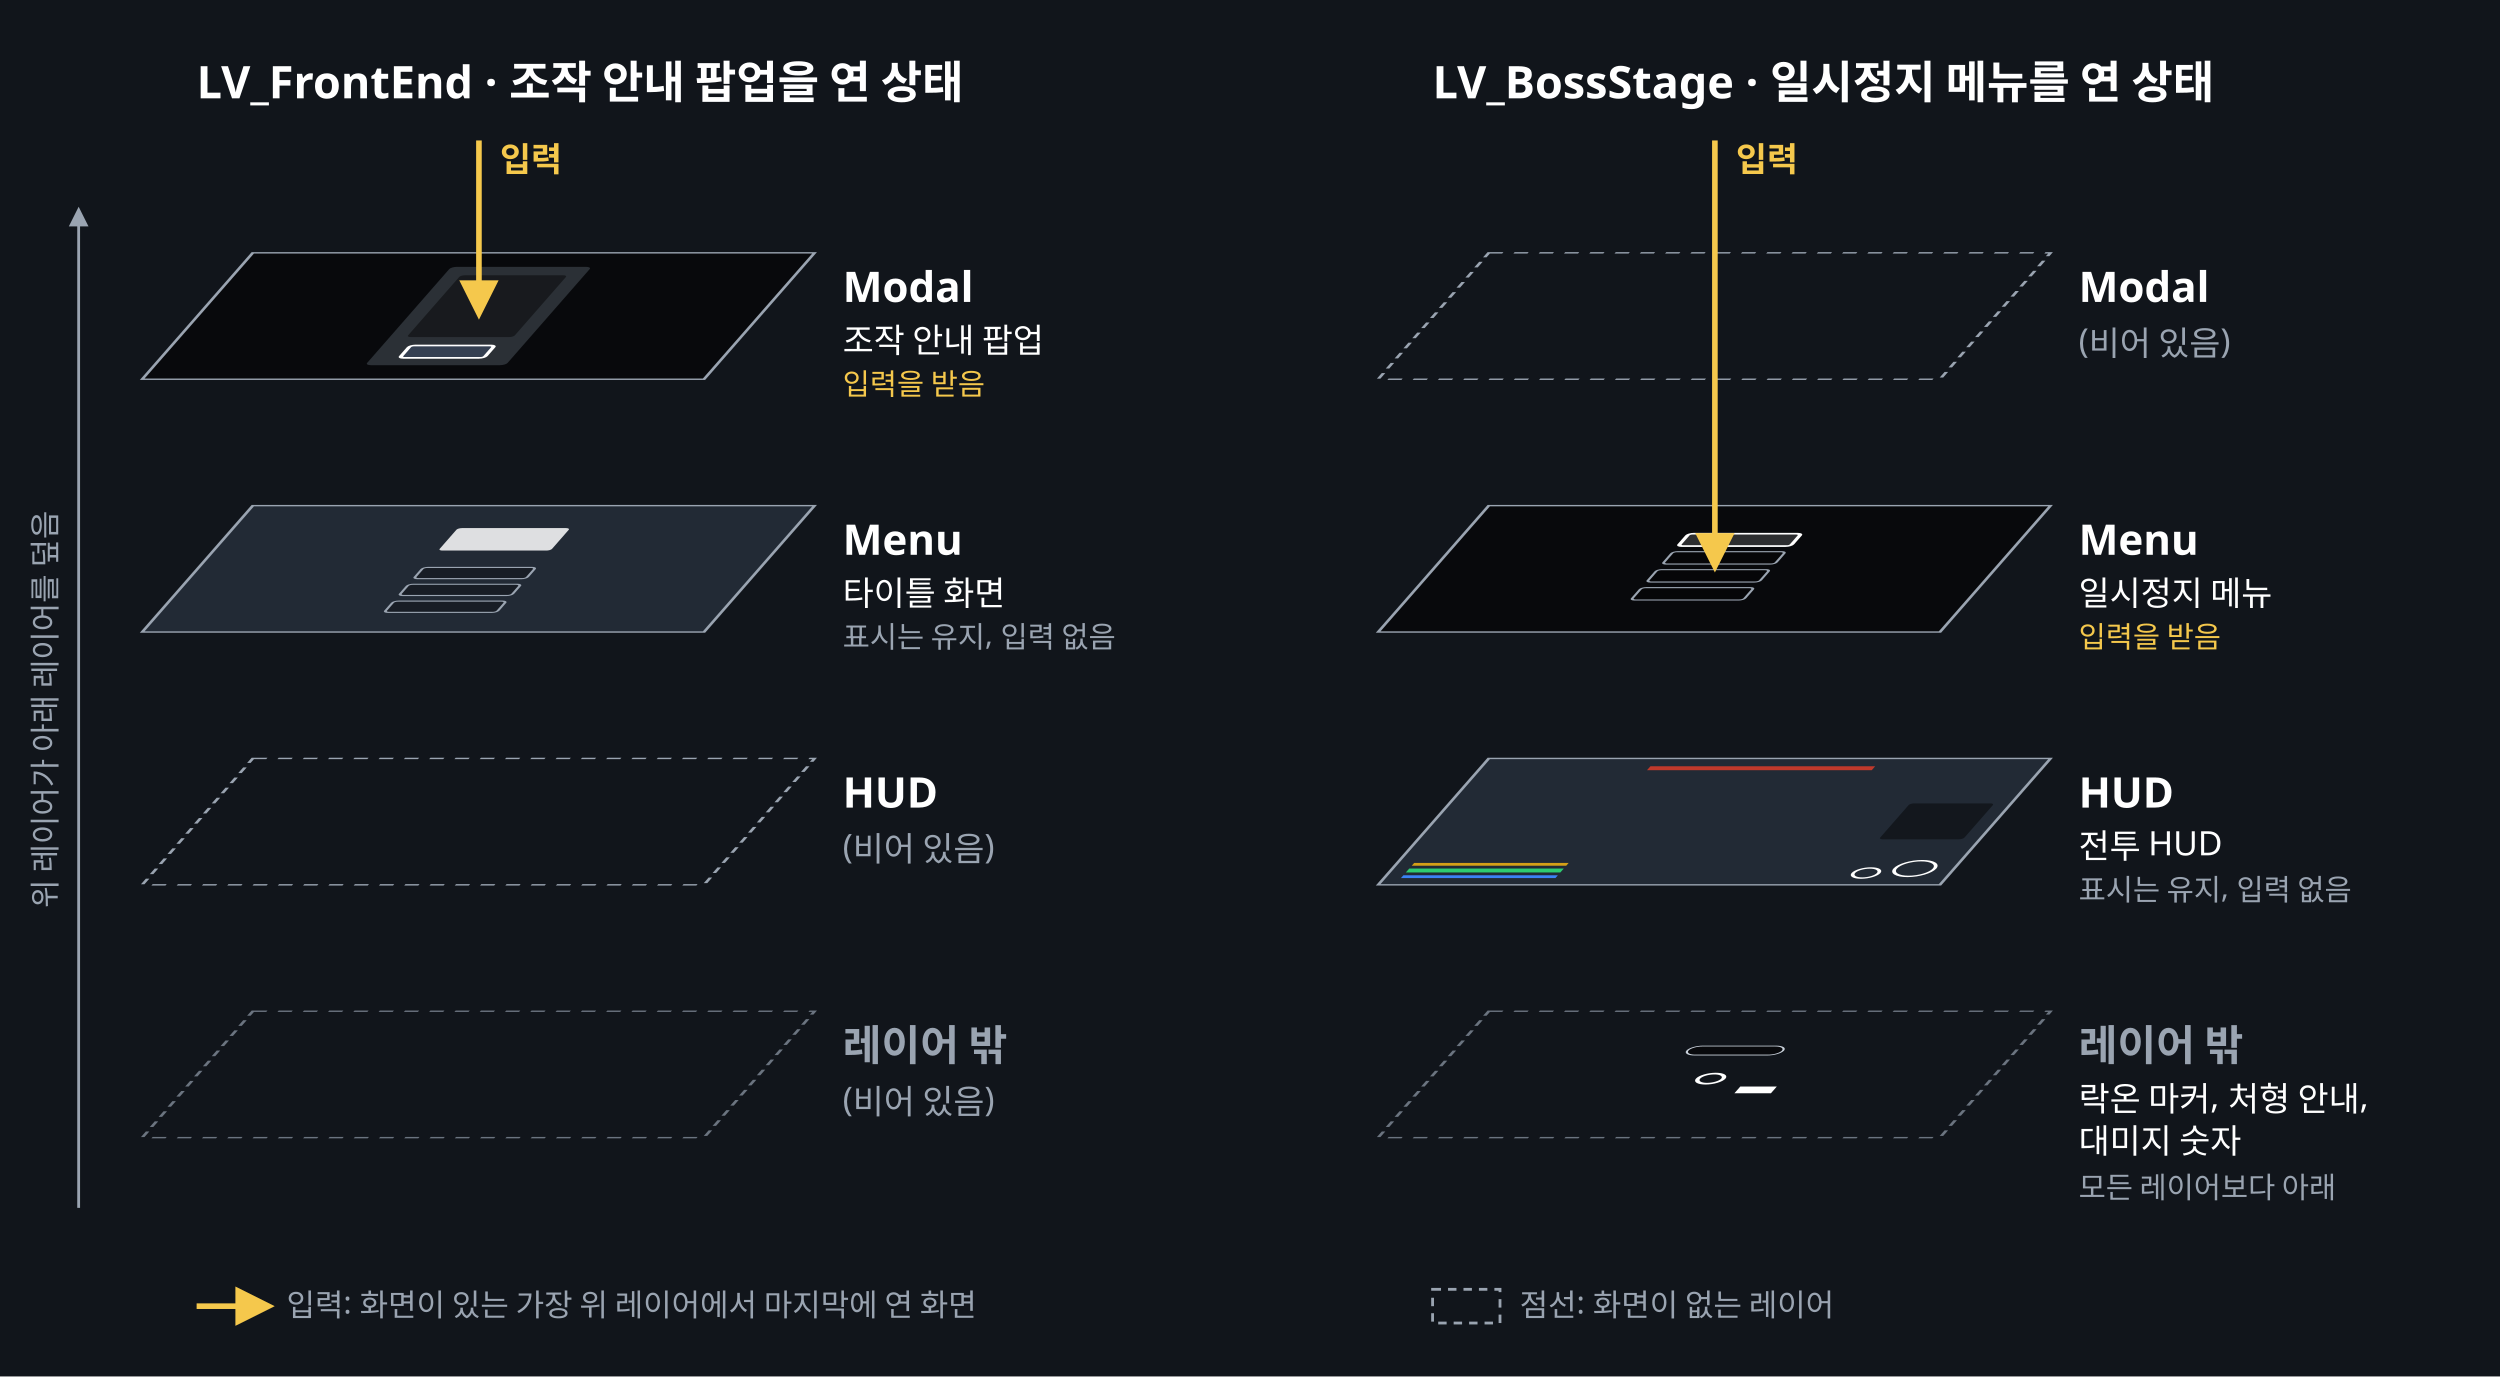
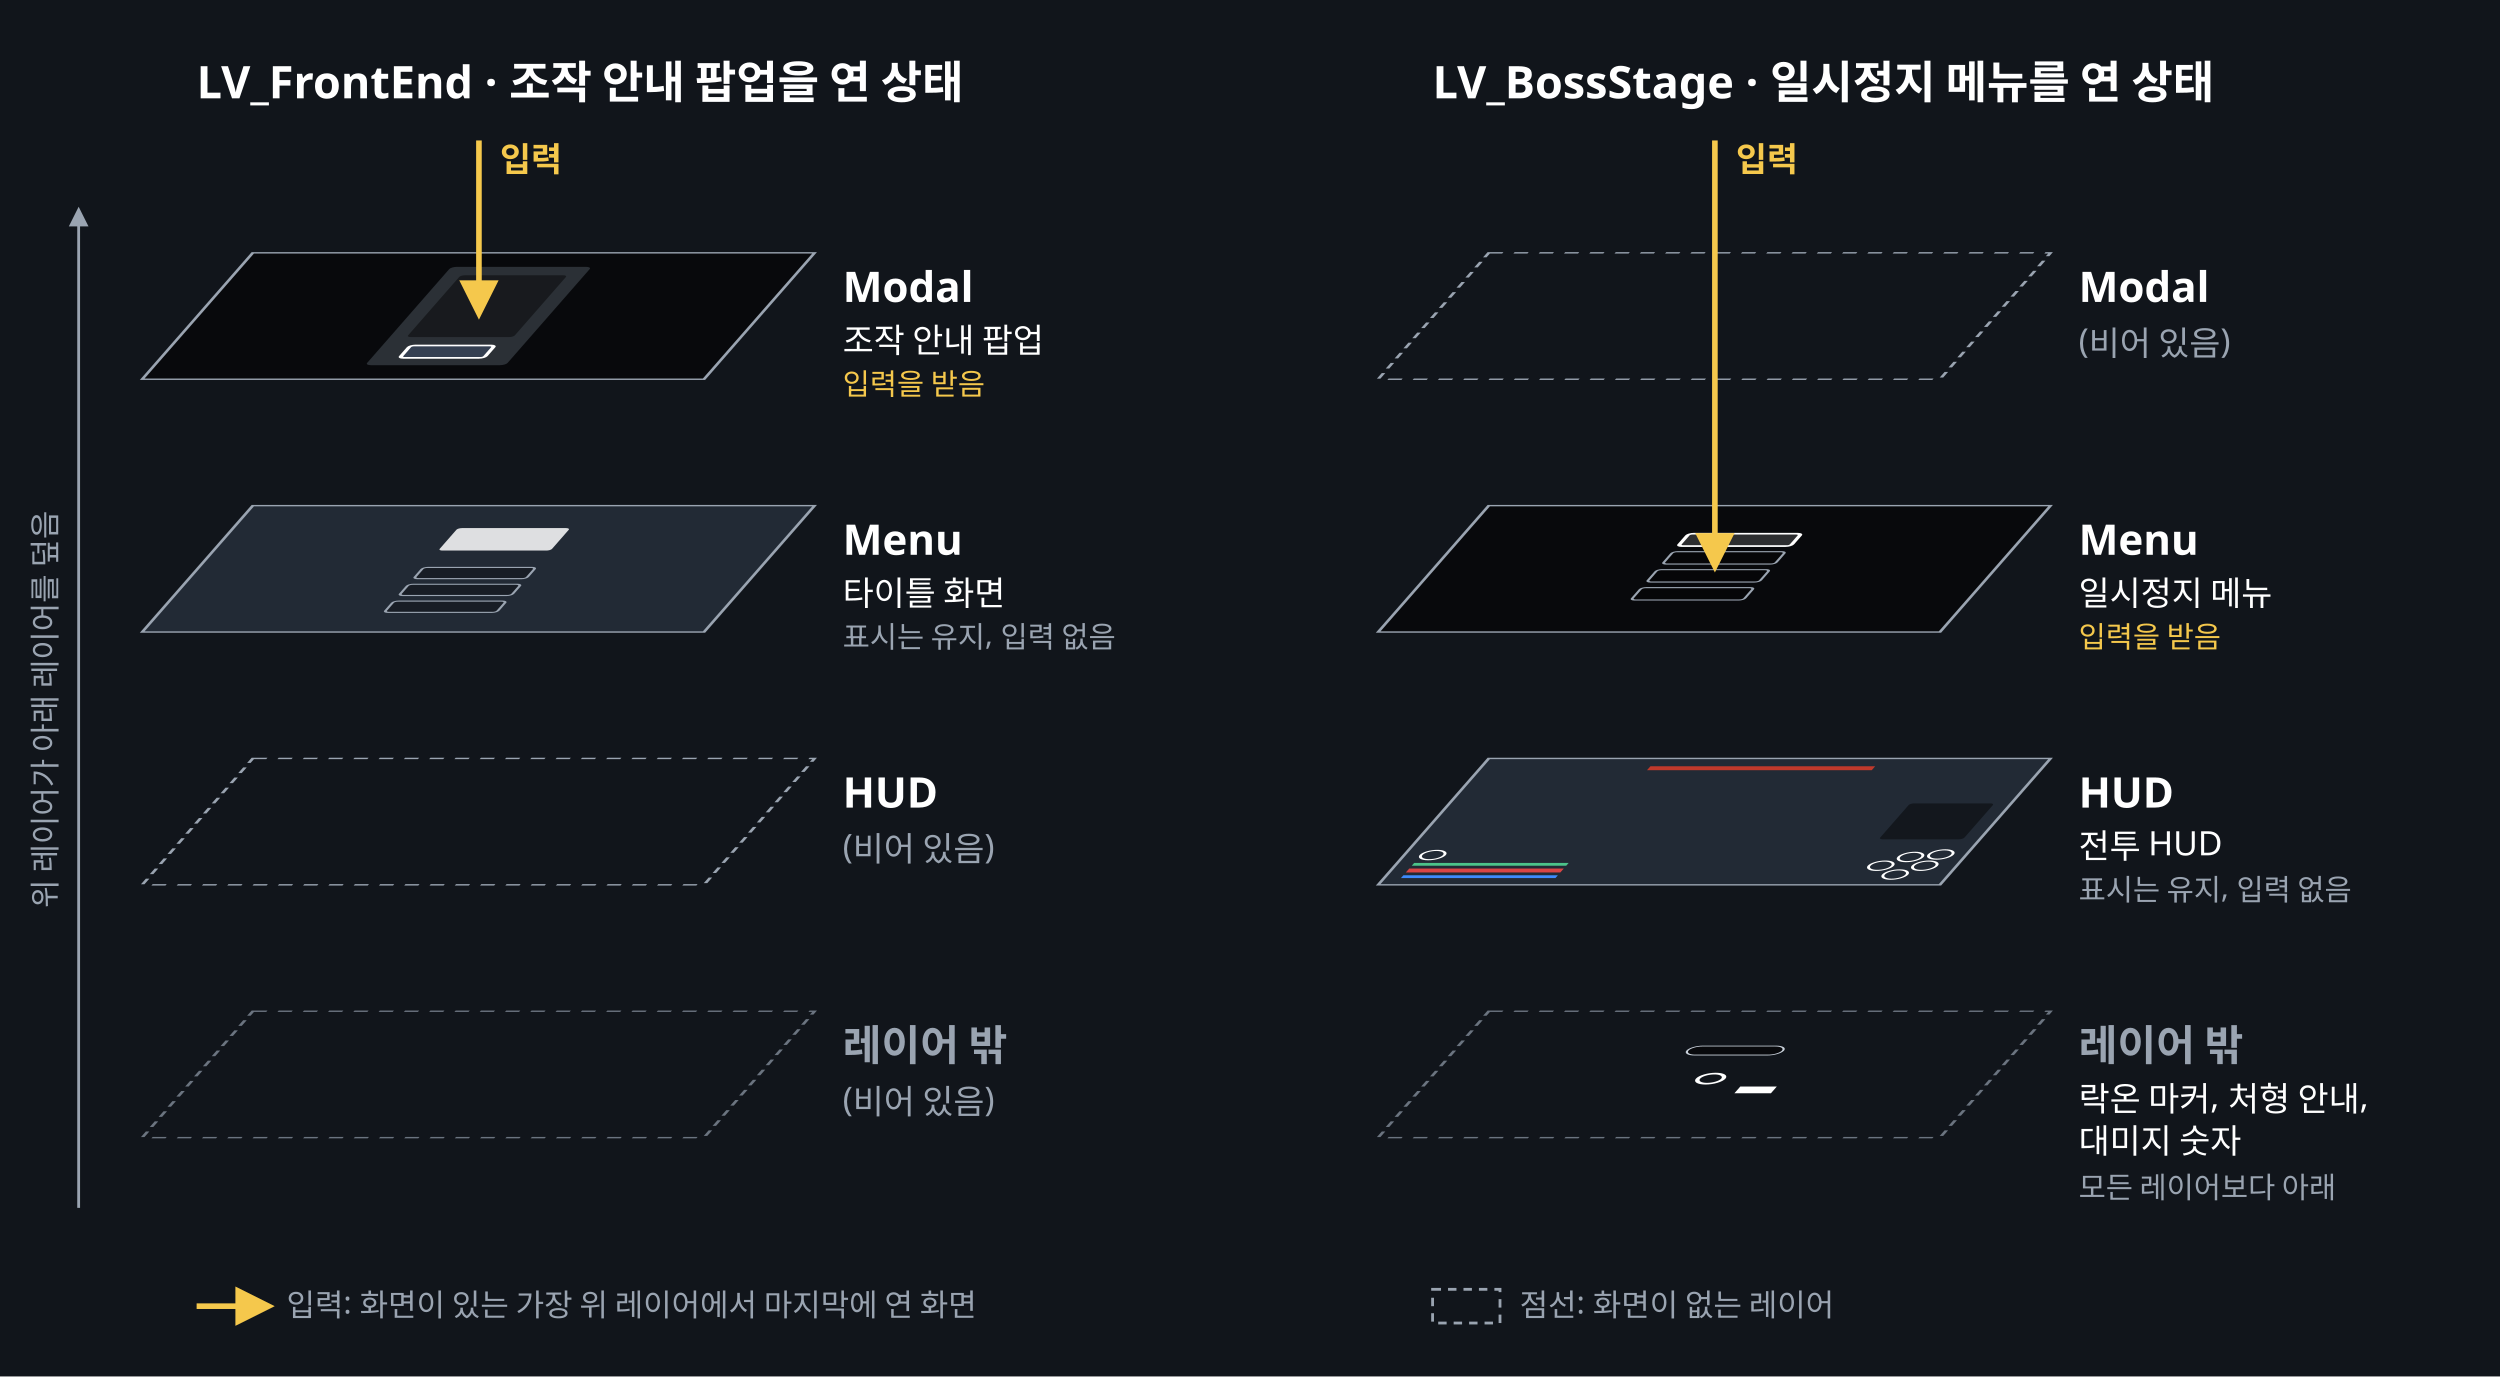
<svg xmlns="http://www.w3.org/2000/svg" width="1780" height="980" viewBox="0 0 1780 980" font-family="'Malgun Gothic', 'Apple SD Gothic Neo', 'Noto Sans KR', sans-serif">
  <defs>
    <marker id="arrowInput" viewBox="0 0 10 10" refX="8" refY="5" markerWidth="7" markerHeight="7" orient="auto">
      <path d="M0 0 L10 5 L0 10 Z" fill="#f5c84c" />
    </marker>
    <marker id="arrowAxis" viewBox="0 0 10 10" refX="8" refY="5" markerWidth="7" markerHeight="7" orient="auto">
      <path d="M0 0 L10 5 L0 10 Z" fill="#9aa4b1" />
    </marker>
  </defs>
  <rect width="1780" height="980" fill="#11151b" />
  <line x1="56" y1="860" x2="56" y2="150" stroke="#9aa4b1" stroke-width="2" marker-end="url(#arrowAxis)" />
  <text x="40" y="505" font-size="22" fill="#9aa4b1" text-anchor="middle" transform="rotate(-90 40 505)">위 레이어가 아래 레이어를 덮음</text>
  <text x="140" y="70" font-size="32" font-weight="700" fill="#FFFFFF">LV_FrontEnd · 조작 안내 팝업을 연 상태</text>
  <g transform="matrix(1 0 -0.35 0.4 180 720)">
    <rect width="400" height="225" fill="none" stroke="#6b7480" stroke-width="2.5" stroke-dasharray="10 8" />
  </g>
  <g transform="matrix(1 0 -0.35 0.4 180 540)">
    <rect width="400" height="225" fill="none" stroke="#9aa4b1" stroke-width="2.5" stroke-dasharray="10 8" />
  </g>
  <g transform="matrix(1 0 -0.35 0.4 180 360)">
    <rect width="400" height="225" fill="#222a35" stroke="#9aa4b1" stroke-width="2.5" />
    <rect x="160" y="40" width="80" height="40" rx="3" fill="#FFFFFF" fill-opacity="0.85" />
    <rect x="160" y="110" width="80" height="20" rx="3" fill="#000000" fill-opacity="0.3" stroke="#9aa4b1" stroke-width="2" />
    <rect x="160" y="140" width="80" height="20" rx="3" fill="#000000" fill-opacity="0.3" stroke="#9aa4b1" stroke-width="2" />
    <rect x="160" y="170" width="80" height="20" rx="3" fill="#000000" fill-opacity="0.3" stroke="#9aa4b1" stroke-width="2" />
  </g>
  <g transform="matrix(1 0 -0.35 0.4 180 180)">
    <rect width="400" height="225" fill="#000000" fill-opacity="0.55" stroke="#9aa4b1" stroke-width="2.5" />
    <rect x="150" y="25" width="100" height="175" rx="4" fill="#2b3036" />
    <rect x="162" y="40" width="76" height="110" rx="3" fill="#000000" fill-opacity="0.45" />
    <rect x="170" y="165" width="60" height="22" rx="3" fill="#354052" stroke="#FFFFFF" stroke-width="3" />
  </g>
  <g fill="#FFFFFF">
    <text x="600" y="215" font-size="30" font-weight="700">Modal</text>
    <text x="600" y="251" font-size="24">조작 안내 팝업</text>
    <text x="600" y="281" font-size="21" fill="#f5c84c">입력을 받음</text>
    <text x="600" y="395" font-size="30" font-weight="700">Menu</text>
    <text x="600" y="431" font-size="24">타이틀 화면</text>
    <text x="600" y="461" font-size="21" fill="#9aa4b1">표시는 유지, 입력 없음</text>
    <text x="600" y="575" font-size="30" font-weight="700">HUD</text>
    <text x="600" y="611" font-size="24" fill="#9aa4b1">(비어 있음)</text>
    <text x="600" y="755" font-size="30" font-weight="700" fill="#9aa4b1">레이어 밖</text>
    <text x="600" y="791" font-size="24" fill="#9aa4b1">(비어 있음)</text>
  </g>
  <line x1="341" y1="100" x2="341" y2="222" stroke="#f5c84c" stroke-width="4" marker-end="url(#arrowInput)" />
  <text x="356" y="122" font-size="24" font-weight="700" fill="#f5c84c">입력</text>
  <text x="1020" y="70" font-size="32" font-weight="700" fill="#FFFFFF">LV_BossStage · 일시정지 메뉴를 연 상태</text>
  <g transform="matrix(1 0 -0.35 0.4 1060 720)">
    <rect width="400" height="225" fill="none" stroke="#6b7480" stroke-width="2.5" stroke-dasharray="10 8" />
    <circle cx="200" cy="120" r="9" fill="none" stroke="#FFFFFF" stroke-width="3" />
    <rect x="166" y="62" width="68" height="16" rx="8" fill="#000000" fill-opacity="0.55" stroke="#c9d1db" stroke-width="1.5" />
    <rect x="226" y="134" width="26" height="12" fill="#FFFFFF" />
  </g>
  <g transform="matrix(1 0 -0.35 0.4 1060 540)">
    <rect width="400" height="225" fill="#222a35" stroke="#9aa4b1" stroke-width="2.5" />
    <rect x="120" y="14" width="160" height="7" fill="#c0392b" />
-     <rect x="12" y="186" width="110" height="5" fill="#d4a017" />
-     <rect x="12" y="196" width="110" height="7" fill="#2ecc71" />
-     <rect x="12" y="208" width="110" height="5" fill="#3b82f6" />
-     <circle cx="372" cy="196" r="14" fill="none" stroke="#FFFFFF" stroke-width="2.5" />
-     <circle cx="340" cy="204" r="9" fill="none" stroke="#FFFFFF" stroke-width="2.5" />
+     <rect x="12" y="186" width="110" height="5" fill="#4CC38A" />
+     <rect x="12" y="196" width="110" height="7" fill="#D94545" />
+     <rect x="12" y="208" width="110" height="5" fill="#3D8BFD" />
+     <g fill="none" stroke="#FFFFFF" stroke-width="2">
+       <circle cx="20.3" cy="172" r="8.3" />
+       <circle cx="346" cy="191" r="8.3" />
+       <circle cx="361.7" cy="175.4" r="8.3" />
+       <circle cx="377.3" cy="191" r="8.3" />
+       <circle cx="361.7" cy="206.7" r="8.3" />
+       <circle cx="381.7" cy="171" r="8.3" />
+     </g>
    <rect x="328" y="80" width="60" height="64" rx="3" fill="#000000" fill-opacity="0.45" />
  </g>
  <g transform="matrix(1 0 -0.35 0.4 1060 360)">
    <rect width="400" height="225" fill="#000000" fill-opacity="0.55" stroke="#9aa4b1" stroke-width="2.5" />
    <rect x="160" y="50" width="80" height="22" rx="3" fill="#FFFFFF" fill-opacity="0.15" stroke="#FFFFFF" stroke-width="3" />
    <rect x="160" y="82" width="80" height="22" rx="3" fill="#000000" fill-opacity="0.3" stroke="#9aa4b1" stroke-width="2" />
    <rect x="160" y="114" width="80" height="22" rx="3" fill="#000000" fill-opacity="0.3" stroke="#9aa4b1" stroke-width="2" />
    <rect x="160" y="146" width="80" height="22" rx="3" fill="#000000" fill-opacity="0.3" stroke="#9aa4b1" stroke-width="2" />
  </g>
  <g transform="matrix(1 0 -0.35 0.4 1060 180)">
    <rect width="400" height="225" fill="none" stroke="#9aa4b1" stroke-width="2.5" stroke-dasharray="10 8" />
  </g>
  <g fill="#FFFFFF">
    <text x="1480" y="215" font-size="30" font-weight="700">Modal</text>
    <text x="1480" y="251" font-size="24" fill="#9aa4b1">(비어 있음)</text>
    <text x="1480" y="395" font-size="30" font-weight="700">Menu</text>
    <text x="1480" y="431" font-size="24">일시정지 메뉴</text>
    <text x="1480" y="461" font-size="21" fill="#f5c84c">입력을 받음</text>
    <text x="1480" y="575" font-size="30" font-weight="700">HUD</text>
    <text x="1480" y="611" font-size="24">전투 HUD</text>
    <text x="1480" y="641" font-size="21" fill="#9aa4b1">표시는 유지, 입력 없음</text>
    <text x="1480" y="755" font-size="30" font-weight="700" fill="#9aa4b1">레이어 밖</text>
    <text x="1480" y="791" font-size="24">락온 마커, 처형 안내,</text>
    <text x="1480" y="821" font-size="24">대미지 숫자</text>
    <text x="1480" y="853" font-size="21" fill="#9aa4b1">모든 레이어보다 아래</text>
  </g>
  <line x1="1221" y1="100" x2="1221" y2="402" stroke="#f5c84c" stroke-width="4" marker-end="url(#arrowInput)" />
  <text x="1236" y="122" font-size="24" font-weight="700" fill="#f5c84c">입력</text>
  <g font-size="22" fill="#9aa4b1">
    <line x1="140" y1="930" x2="190" y2="930" stroke="#f5c84c" stroke-width="4" marker-end="url(#arrowInput)" />
    <text x="204" y="937">입력: 화면이 있는 가장 위 레이어에서 마지막에 연 화면</text>
    <rect x="1020" y="918" width="48" height="24" fill="none" stroke="#9aa4b1" stroke-width="2" stroke-dasharray="6 5" />
    <text x="1082" y="937">점선: 화면이 없는 레이어</text>
  </g>
</svg>
